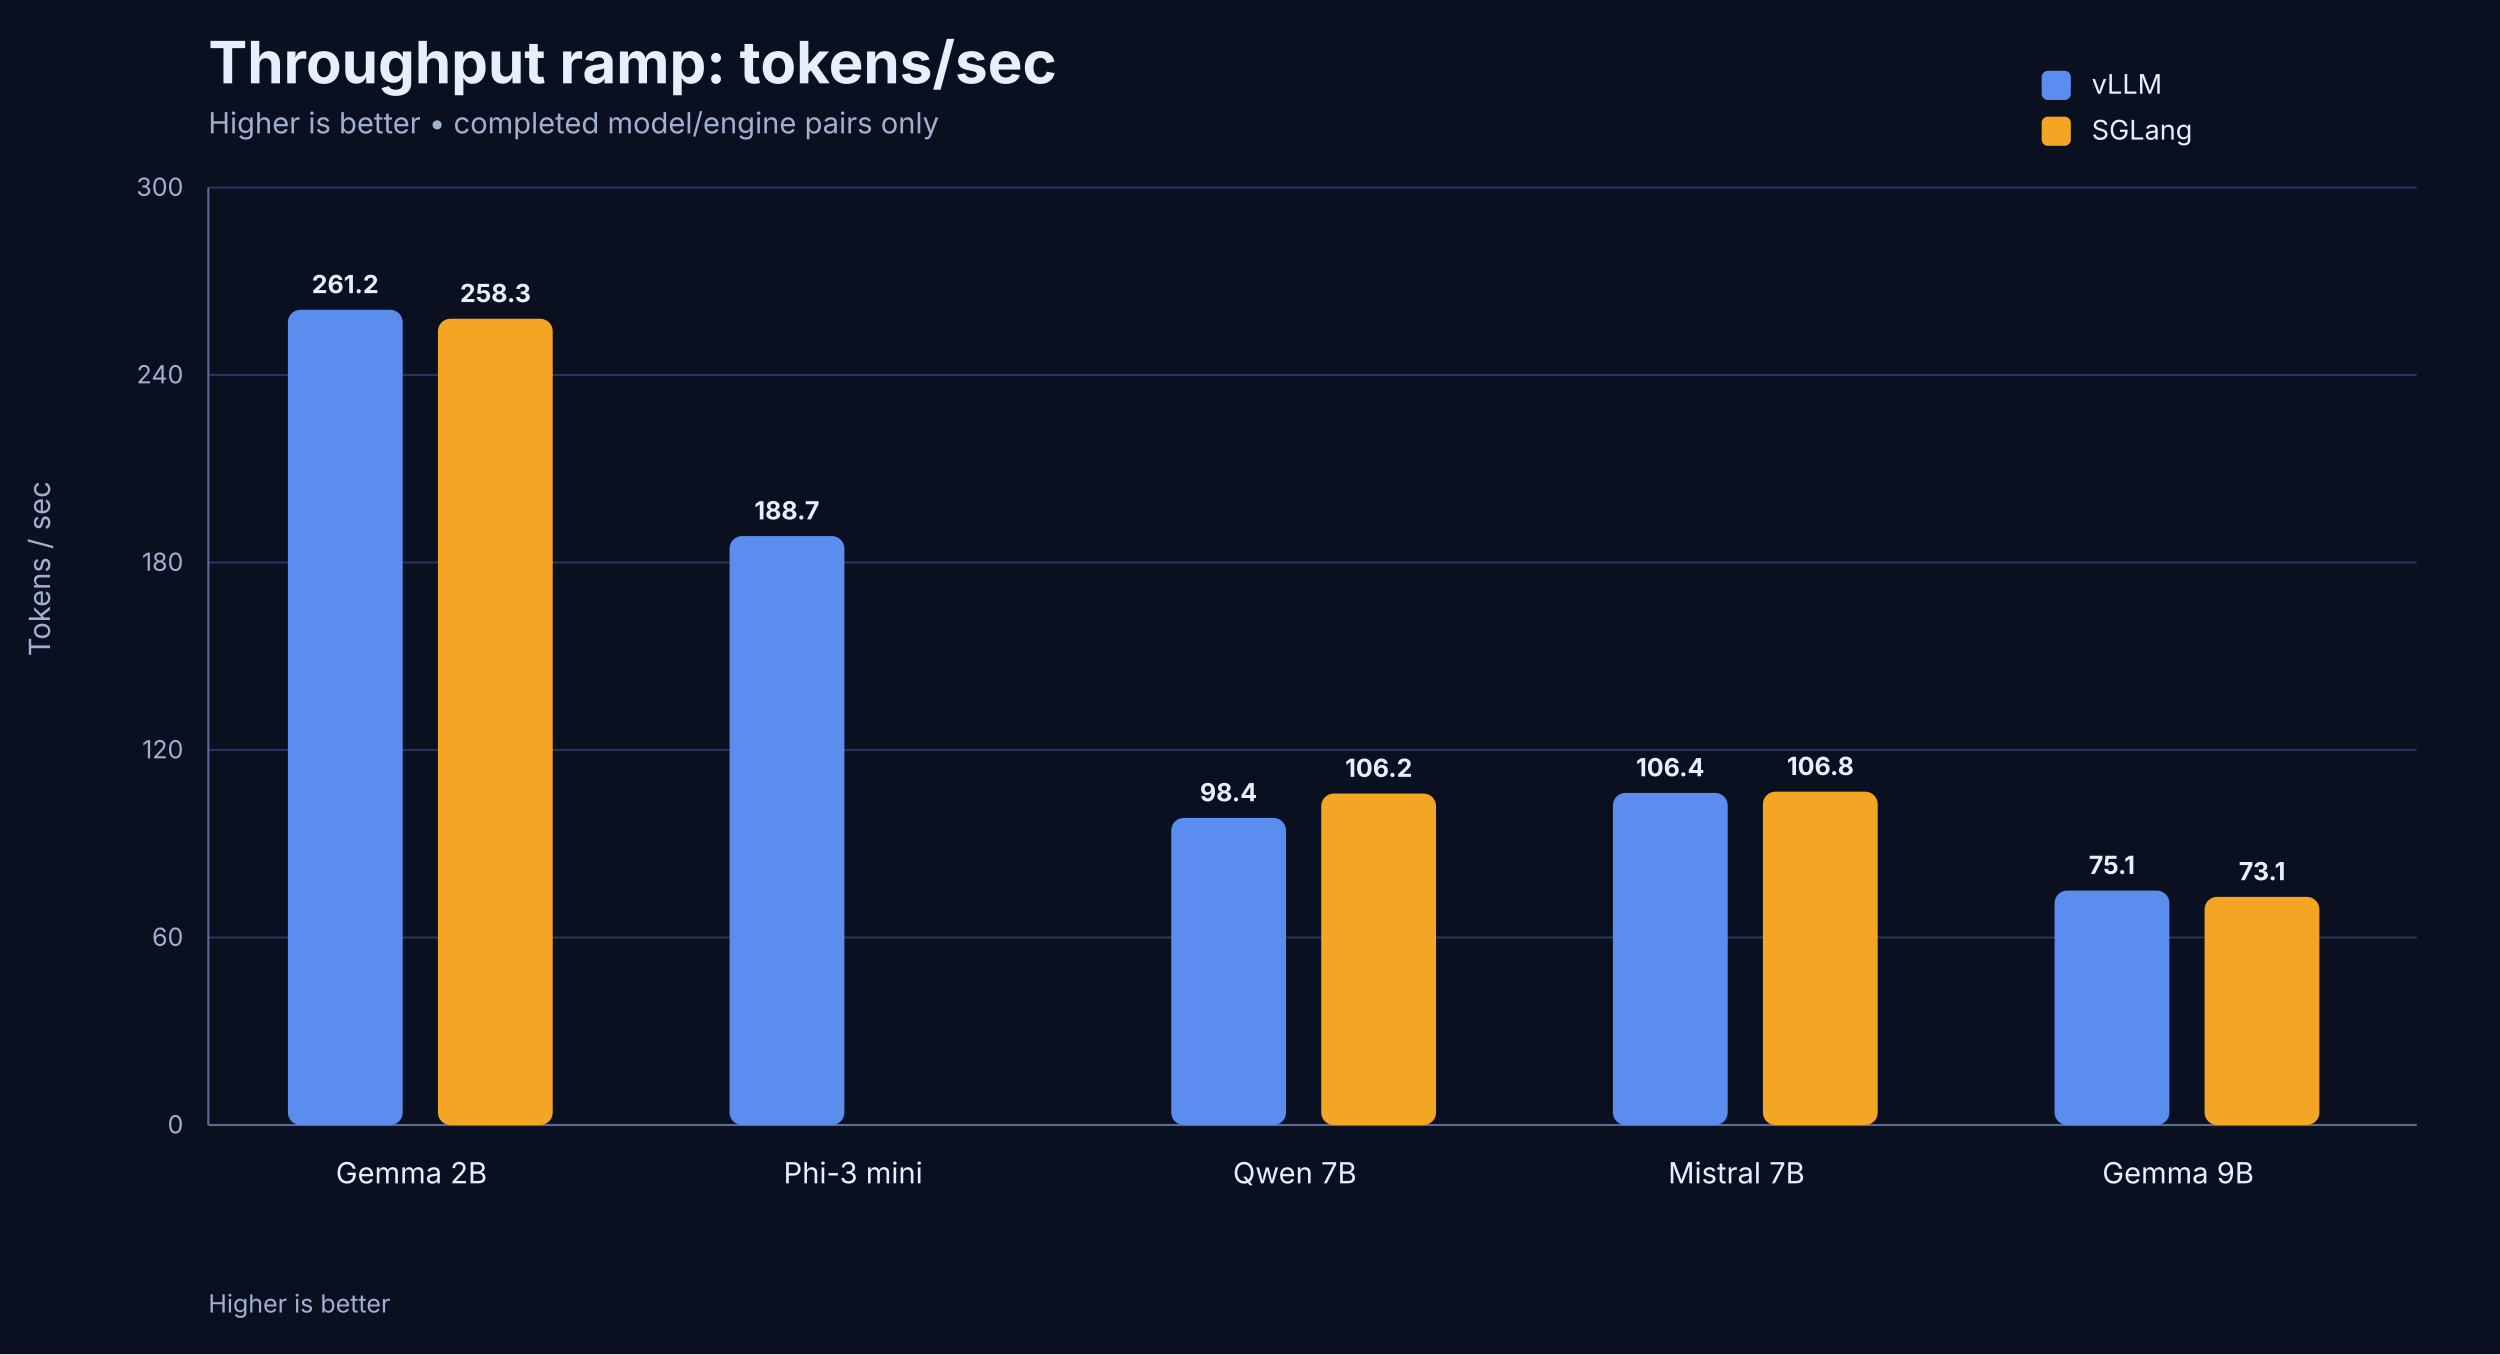
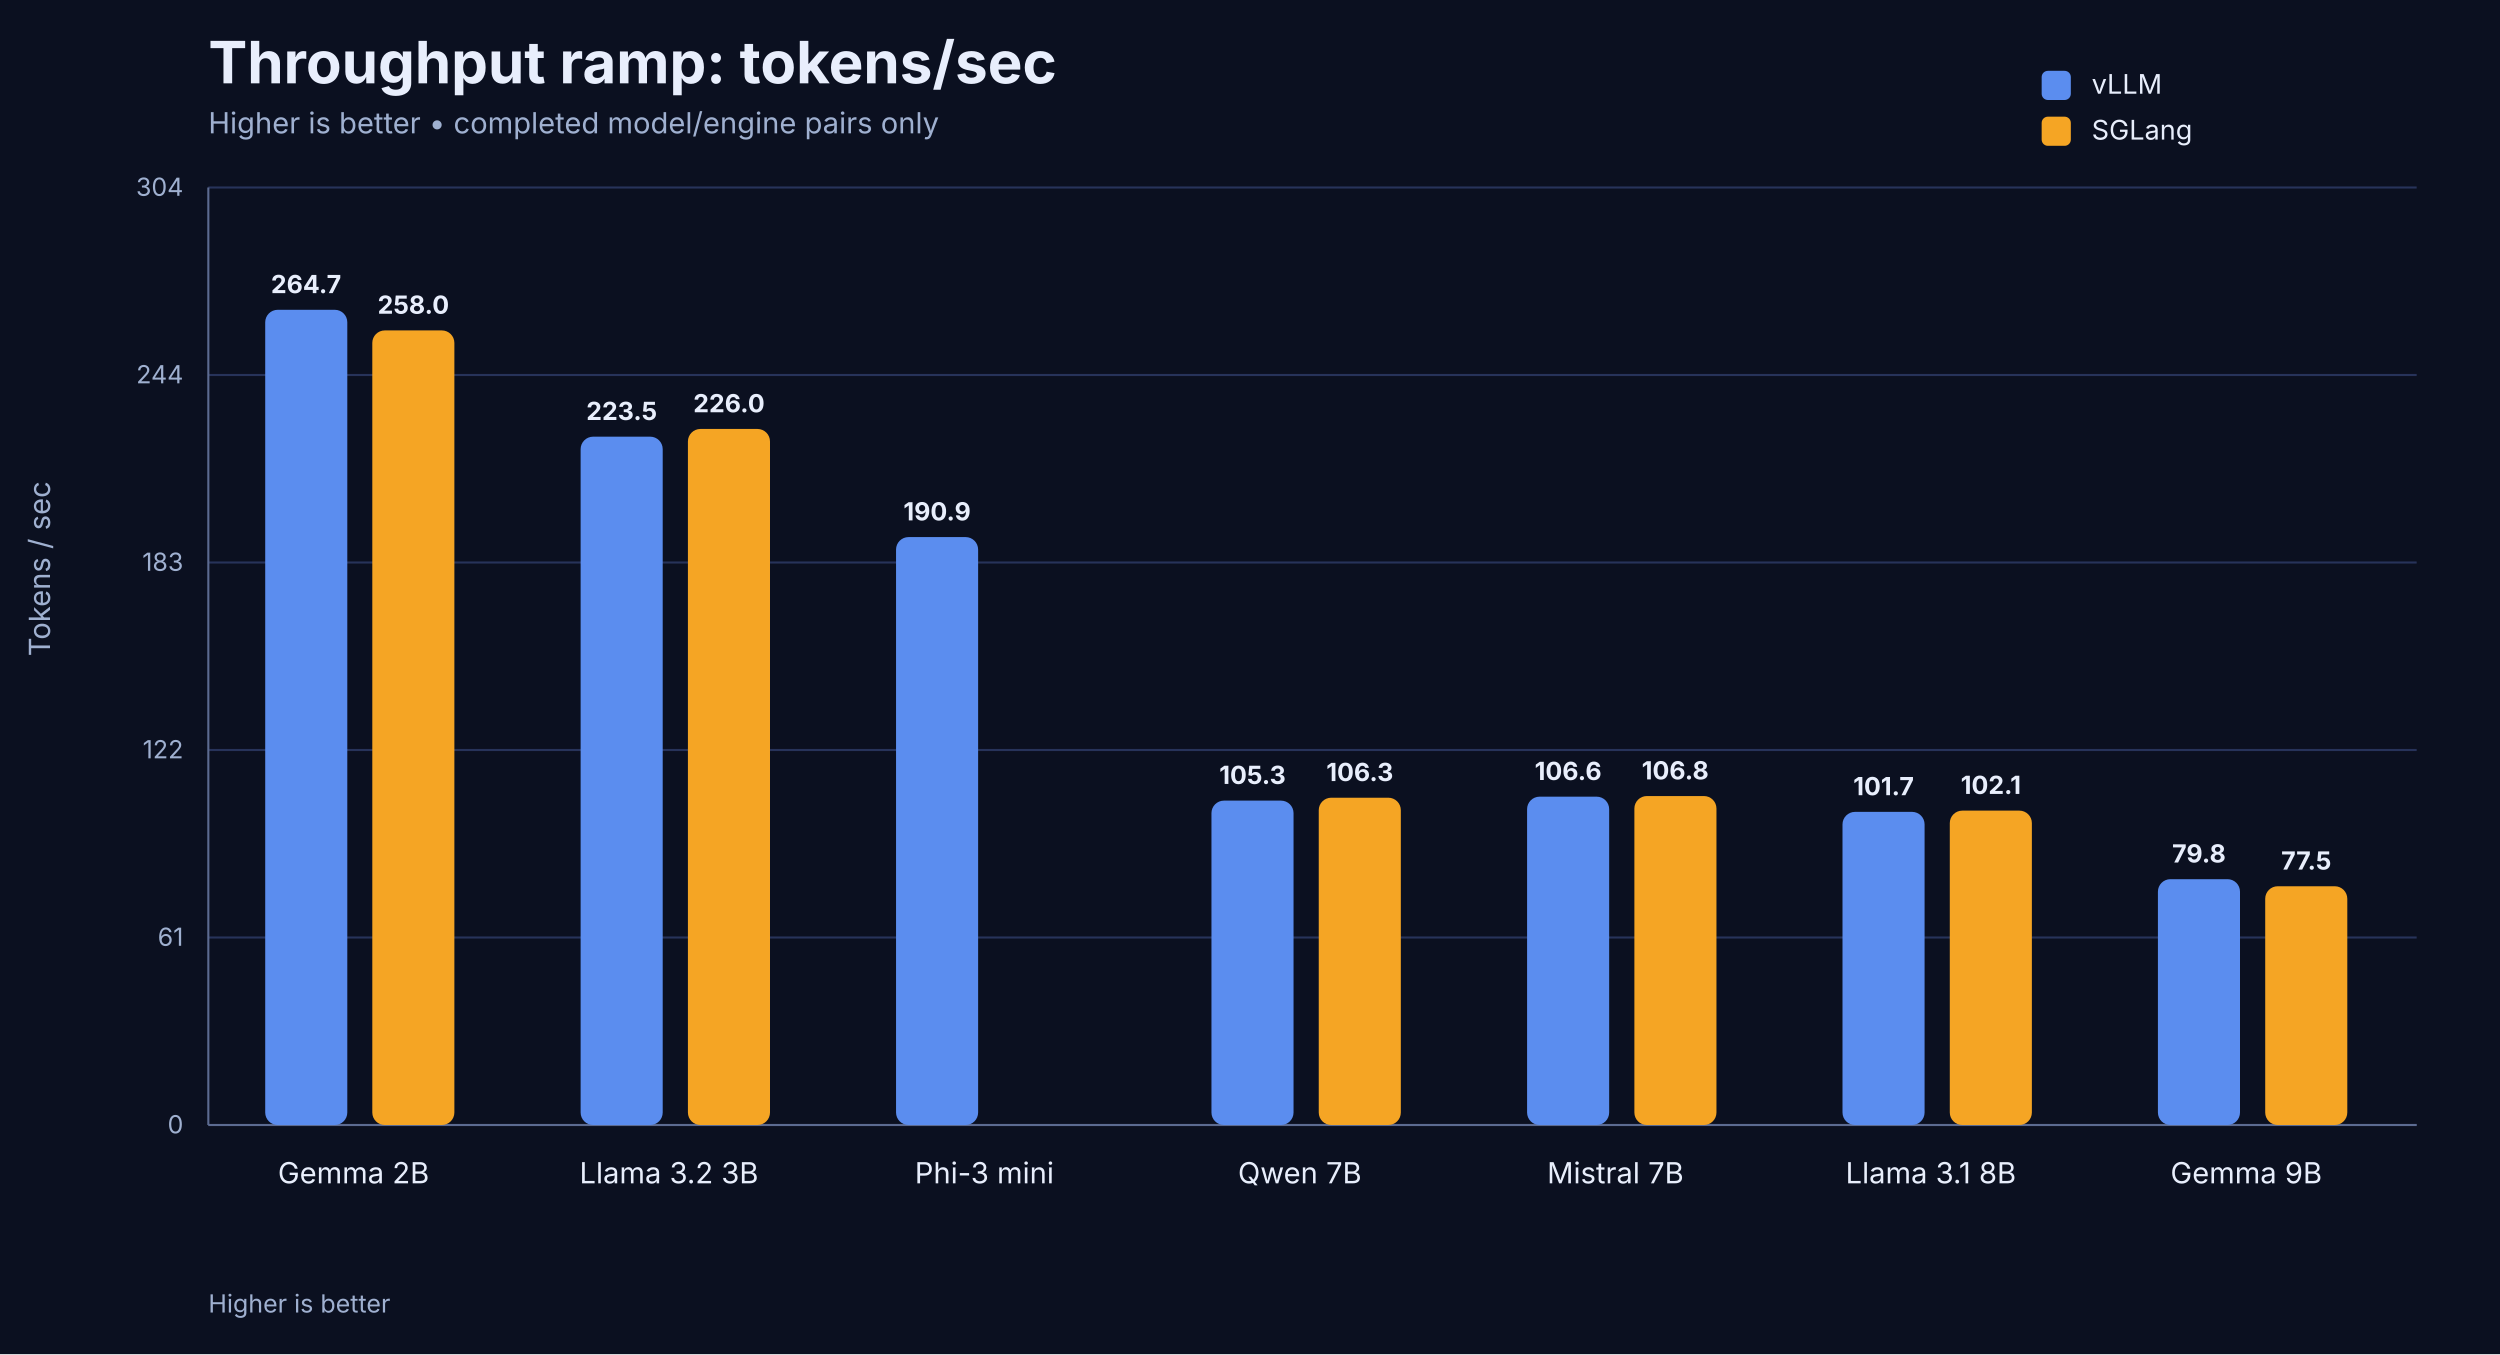
<svg xmlns="http://www.w3.org/2000/svg" width="1200" height="650" viewBox="0 0 1200 650">
  <style>text{font-family:system-ui,-apple-system,sans-serif;fill:#e8eefc}.muted{fill:#9fb0d0}.small{font-size:12px}.label{font-size:14px}.title{font-size:28px;font-weight:700}.subtitle{font-size:14px}.axis{stroke:#5c6b91;stroke-width:1}.grid{stroke:#27335a;stroke-width:1}.value{font-size:12px;font-weight:700}.legend{font-size:13px}</style>
  <rect width="1200" height="650" fill="#0b1020" />
  <text x="100" y="40" class="title">Throughput ramp: tokens/sec</text>
  <text x="100" y="64" class="subtitle muted">Higher is better • completed model/engine pairs only</text>
  <line x1="100" y1="540.0" x2="1160" y2="540.0" class="grid" />
  <text x="88" y="544.0" text-anchor="end" class="small muted">0</text>
  <line x1="100" y1="450.0" x2="1160" y2="450.0" class="grid" />
-   <text x="88" y="454.0" text-anchor="end" class="small muted">60</text>
+   <text x="88" y="454.0" text-anchor="end" class="small muted">61</text>
  <line x1="100" y1="360.0" x2="1160" y2="360.0" class="grid" />
-   <text x="88" y="364.0" text-anchor="end" class="small muted">120</text>
+   <text x="88" y="364.0" text-anchor="end" class="small muted">122</text>
  <line x1="100" y1="270.0" x2="1160" y2="270.0" class="grid" />
-   <text x="88" y="274.0" text-anchor="end" class="small muted">180</text>
+   <text x="88" y="274.0" text-anchor="end" class="small muted">183</text>
  <line x1="100" y1="180.0" x2="1160" y2="180.0" class="grid" />
-   <text x="88" y="184.0" text-anchor="end" class="small muted">240</text>
+   <text x="88" y="184.0" text-anchor="end" class="small muted">244</text>
  <line x1="100" y1="90.0" x2="1160" y2="90.0" class="grid" />
-   <text x="88" y="94.0" text-anchor="end" class="small muted">300</text>
+   <text x="88" y="94.0" text-anchor="end" class="small muted">304</text>
  <line x1="100" y1="90" x2="100" y2="540" class="axis" />
  <line x1="100" y1="540" x2="1160" y2="540" class="axis" />
-   <rect x="138.2" y="148.7" width="55.1" height="391.3" rx="6" fill="#5B8DEF" />
-   <text x="165.7" y="140.7" text-anchor="middle" class="value">261.2</text>
-   <rect x="210.2" y="153.0" width="55.1" height="387.0" rx="6" fill="#F5A524" />
-   <text x="237.8" y="145.0" text-anchor="middle" class="value">258.3</text>
-   <text x="197.5" y="568" text-anchor="middle" class="label">Gemma 2B</text>
-   <rect x="350.2" y="257.3" width="55.1" height="282.7" rx="6" fill="#5B8DEF" />
-   <text x="377.7" y="249.3" text-anchor="middle" class="value">188.7</text>
-   <text x="409.5" y="568" text-anchor="middle" class="label">Phi-3 mini</text>
-   <rect x="562.2" y="392.6" width="55.1" height="147.4" rx="6" fill="#5B8DEF" />
-   <text x="589.7" y="384.6" text-anchor="middle" class="value">98.4</text>
-   <rect x="634.2" y="380.9" width="55.1" height="159.1" rx="6" fill="#F5A524" />
-   <text x="661.8" y="372.9" text-anchor="middle" class="value">106.2</text>
-   <text x="621.5" y="568" text-anchor="middle" class="label">Qwen 7B</text>
-   <rect x="774.2" y="380.6" width="55.1" height="159.4" rx="6" fill="#5B8DEF" />
-   <text x="801.7" y="372.6" text-anchor="middle" class="value">106.4</text>
-   <rect x="846.2" y="380.0" width="55.1" height="160.0" rx="6" fill="#F5A524" />
-   <text x="873.8" y="372.0" text-anchor="middle" class="value">106.8</text>
-   <text x="833.5" y="568" text-anchor="middle" class="label">Mistral 7B</text>
-   <rect x="986.2" y="427.5" width="55.1" height="112.5" rx="6" fill="#5B8DEF" />
-   <text x="1013.7" y="419.5" text-anchor="middle" class="value">75.1</text>
-   <rect x="1058.2" y="430.5" width="55.1" height="109.5" rx="6" fill="#F5A524" />
-   <text x="1085.8" y="422.5" text-anchor="middle" class="value">73.1</text>
-   <text x="1045.5" y="568" text-anchor="middle" class="label">Gemma 9B</text>
+   <rect x="127.3" y="148.7" width="39.4" height="391.3" rx="6" fill="#5B8DEF" />
+   <text x="146.9" y="140.7" text-anchor="middle" class="value">264.7</text>
+   <rect x="178.7" y="158.6" width="39.4" height="381.4" rx="6" fill="#F5A524" />
+   <text x="198.4" y="150.6" text-anchor="middle" class="value">258.0</text>
+   <text x="169.7" y="568" text-anchor="middle" class="label">Gemma 2B</text>
+   <rect x="278.7" y="209.6" width="39.4" height="330.4" rx="6" fill="#5B8DEF" />
+   <text x="298.4" y="201.6" text-anchor="middle" class="value">223.5</text>
+   <rect x="330.2" y="205.9" width="39.4" height="334.1" rx="6" fill="#F5A524" />
+   <text x="349.9" y="197.9" text-anchor="middle" class="value">226.0</text>
+   <text x="321.1" y="568" text-anchor="middle" class="label">Llama 3.2 3B</text>
+   <rect x="430.1" y="257.8" width="39.4" height="282.2" rx="6" fill="#5B8DEF" />
+   <text x="449.8" y="249.8" text-anchor="middle" class="value">190.9</text>
+   <text x="472.5" y="568" text-anchor="middle" class="label">Phi-3 mini</text>
+   <rect x="581.5" y="384.3" width="39.4" height="155.7" rx="6" fill="#5B8DEF" />
+   <text x="601.2" y="376.3" text-anchor="middle" class="value">105.3</text>
+   <rect x="633.0" y="382.9" width="39.4" height="157.1" rx="6" fill="#F5A524" />
+   <text x="652.7" y="374.9" text-anchor="middle" class="value">106.3</text>
+   <text x="623.9" y="568" text-anchor="middle" class="label">Qwen 7B</text>
+   <rect x="733.0" y="382.4" width="39.4" height="157.6" rx="6" fill="#5B8DEF" />
+   <text x="752.7" y="374.4" text-anchor="middle" class="value">106.6</text>
+   <rect x="784.5" y="382.1" width="39.4" height="157.9" rx="6" fill="#F5A524" />
+   <text x="804.1" y="374.1" text-anchor="middle" class="value">106.8</text>
+   <text x="775.4" y="568" text-anchor="middle" class="label">Mistral 7B</text>
+   <rect x="884.4" y="389.7" width="39.4" height="150.3" rx="6" fill="#5B8DEF" />
+   <text x="904.1" y="381.7" text-anchor="middle" class="value">101.7</text>
+   <rect x="935.9" y="389.1" width="39.4" height="150.9" rx="6" fill="#F5A524" />
+   <text x="955.6" y="381.1" text-anchor="middle" class="value">102.1</text>
+   <text x="926.8" y="568" text-anchor="middle" class="label">Llama 3.1 8B</text>
+   <rect x="1035.8" y="422.0" width="39.4" height="118.0" rx="6" fill="#5B8DEF" />
+   <text x="1055.5" y="414.0" text-anchor="middle" class="value">79.8</text>
+   <rect x="1087.3" y="425.4" width="39.4" height="114.6" rx="6" fill="#F5A524" />
+   <text x="1107.0" y="417.4" text-anchor="middle" class="value">77.5</text>
+   <text x="1078.2" y="568" text-anchor="middle" class="label">Gemma 9B</text>
  <rect x="980" y="34" width="14" height="14" rx="3" fill="#5B8DEF" />
  <text x="1004" y="45" class="legend">vLLM</text>
  <rect x="980" y="56" width="14" height="14" rx="3" fill="#F5A524" />
  <text x="1004" y="67" class="legend">SGLang</text>
  <text x="24" y="315.0" transform="rotate(-90 24 315.0)" class="label muted">Tokens / sec</text>
  <text x="100" y="630" class="small muted">Higher is better</text>
</svg>
